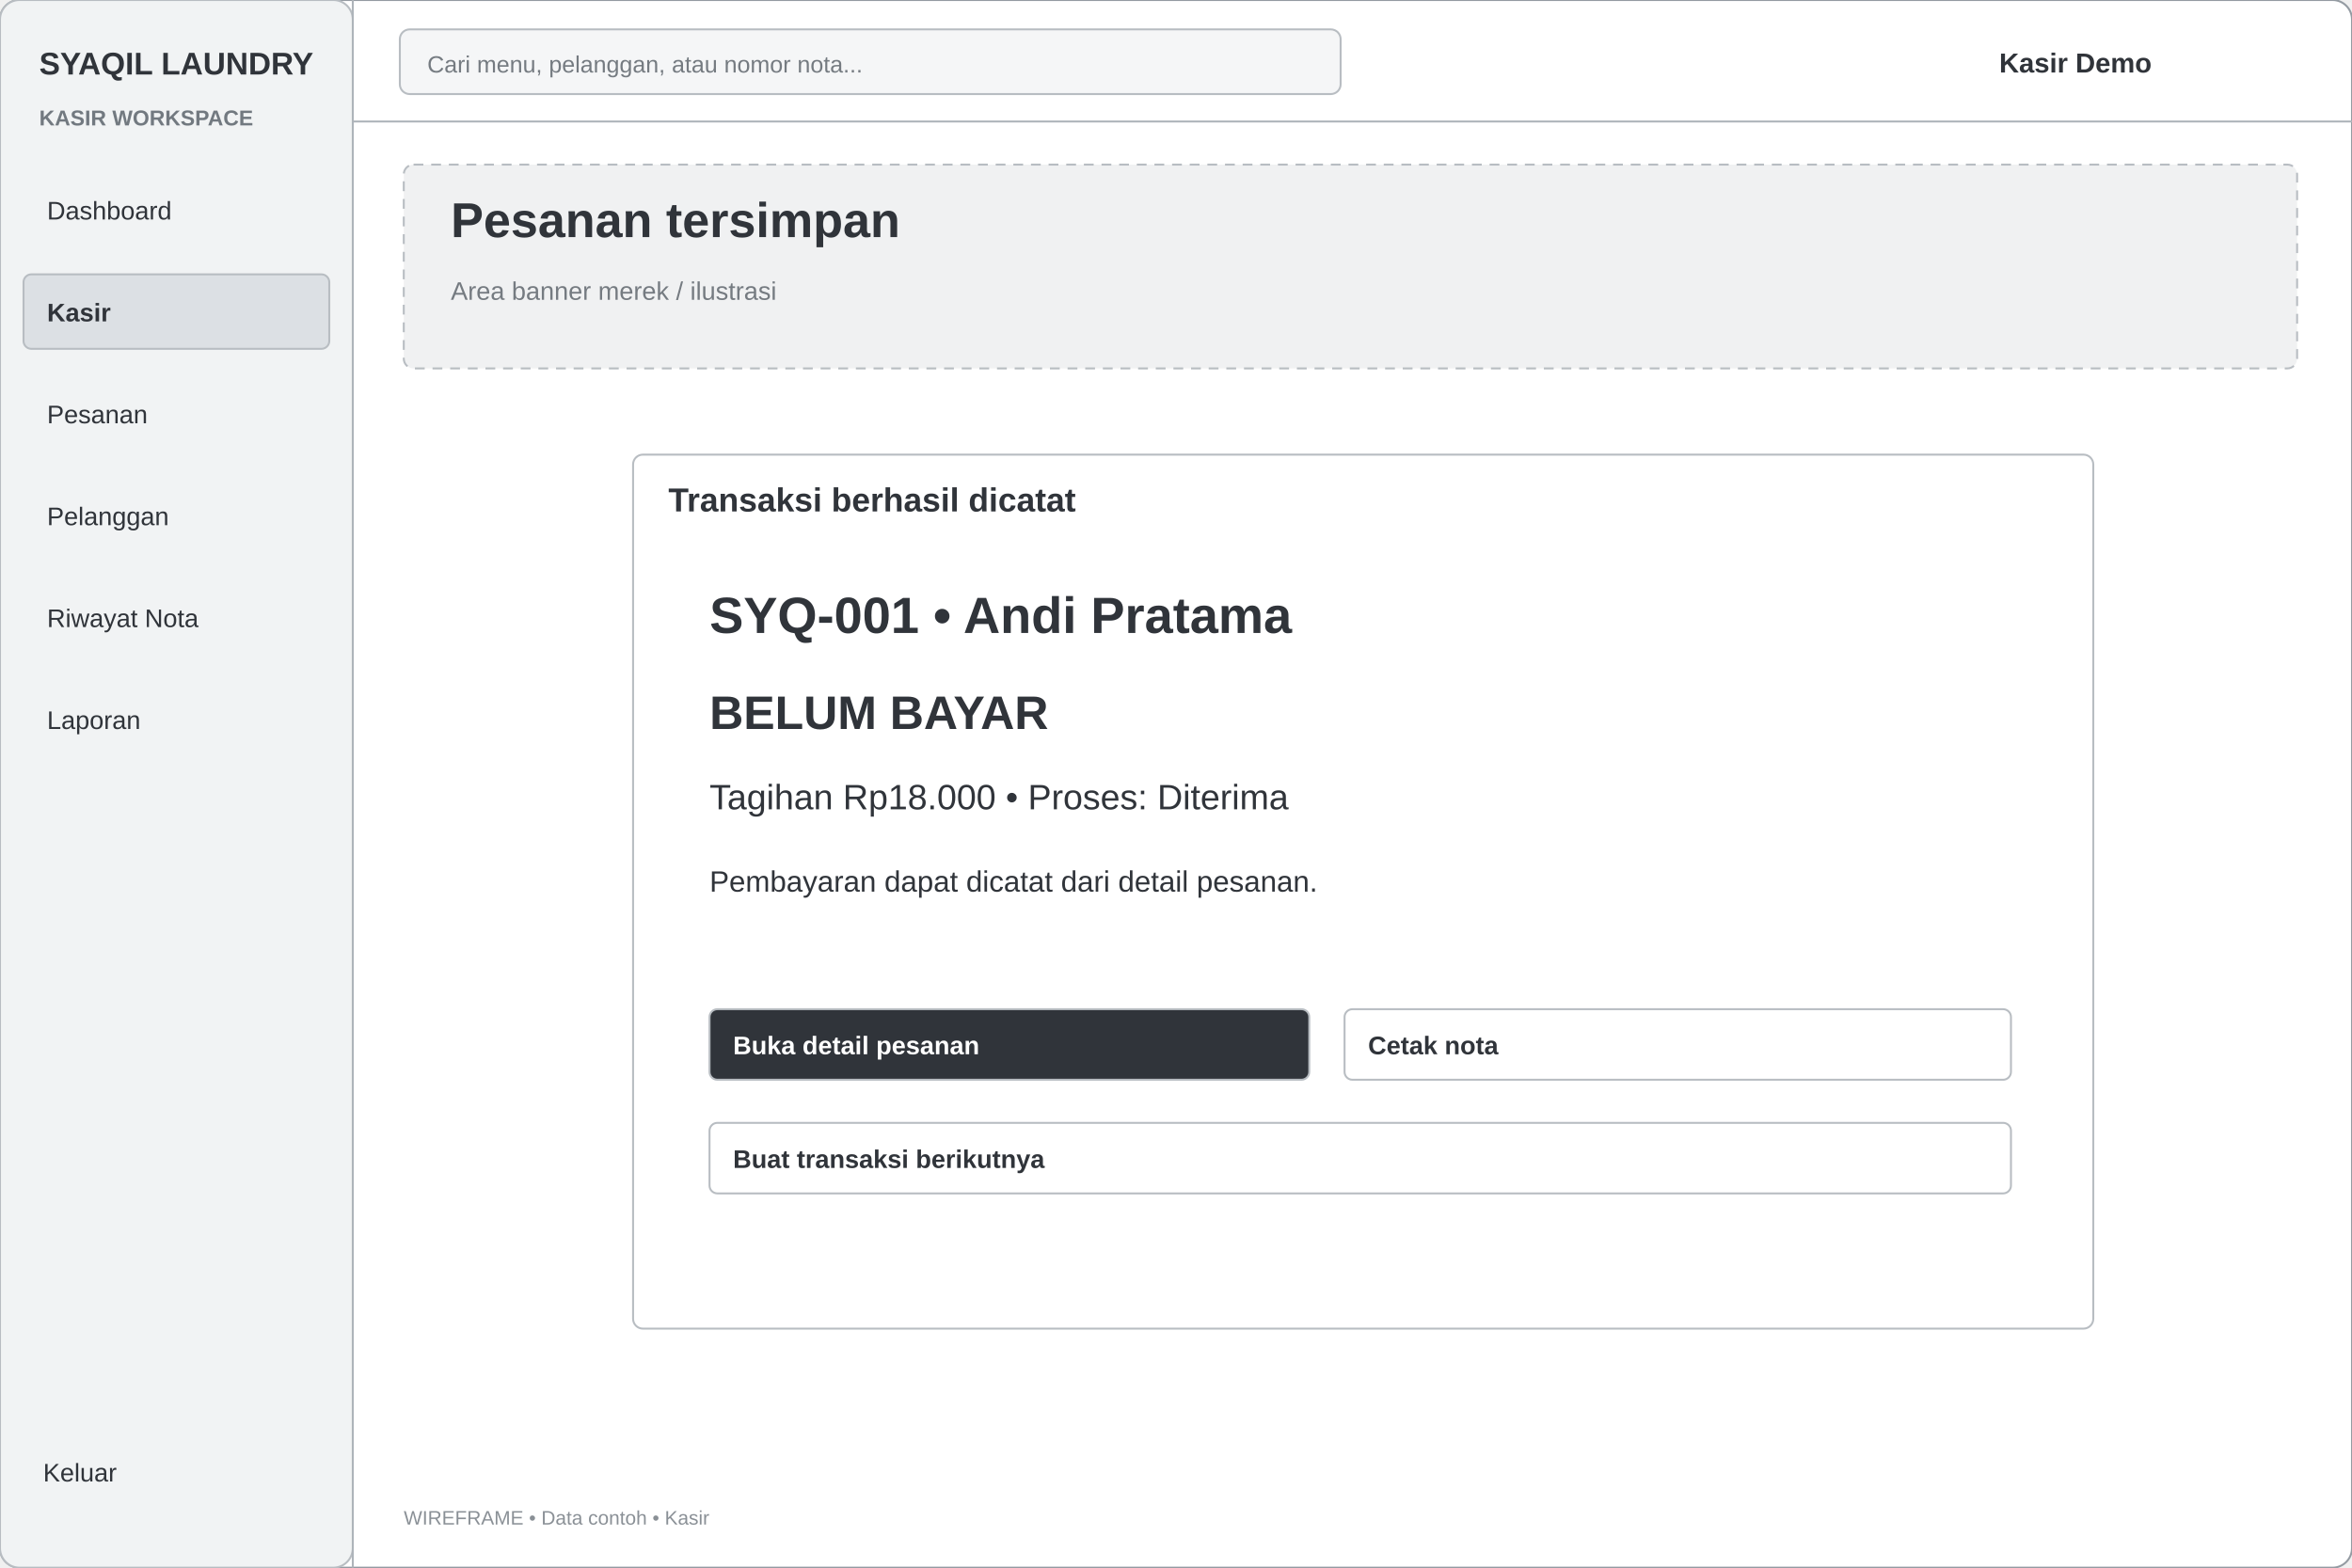
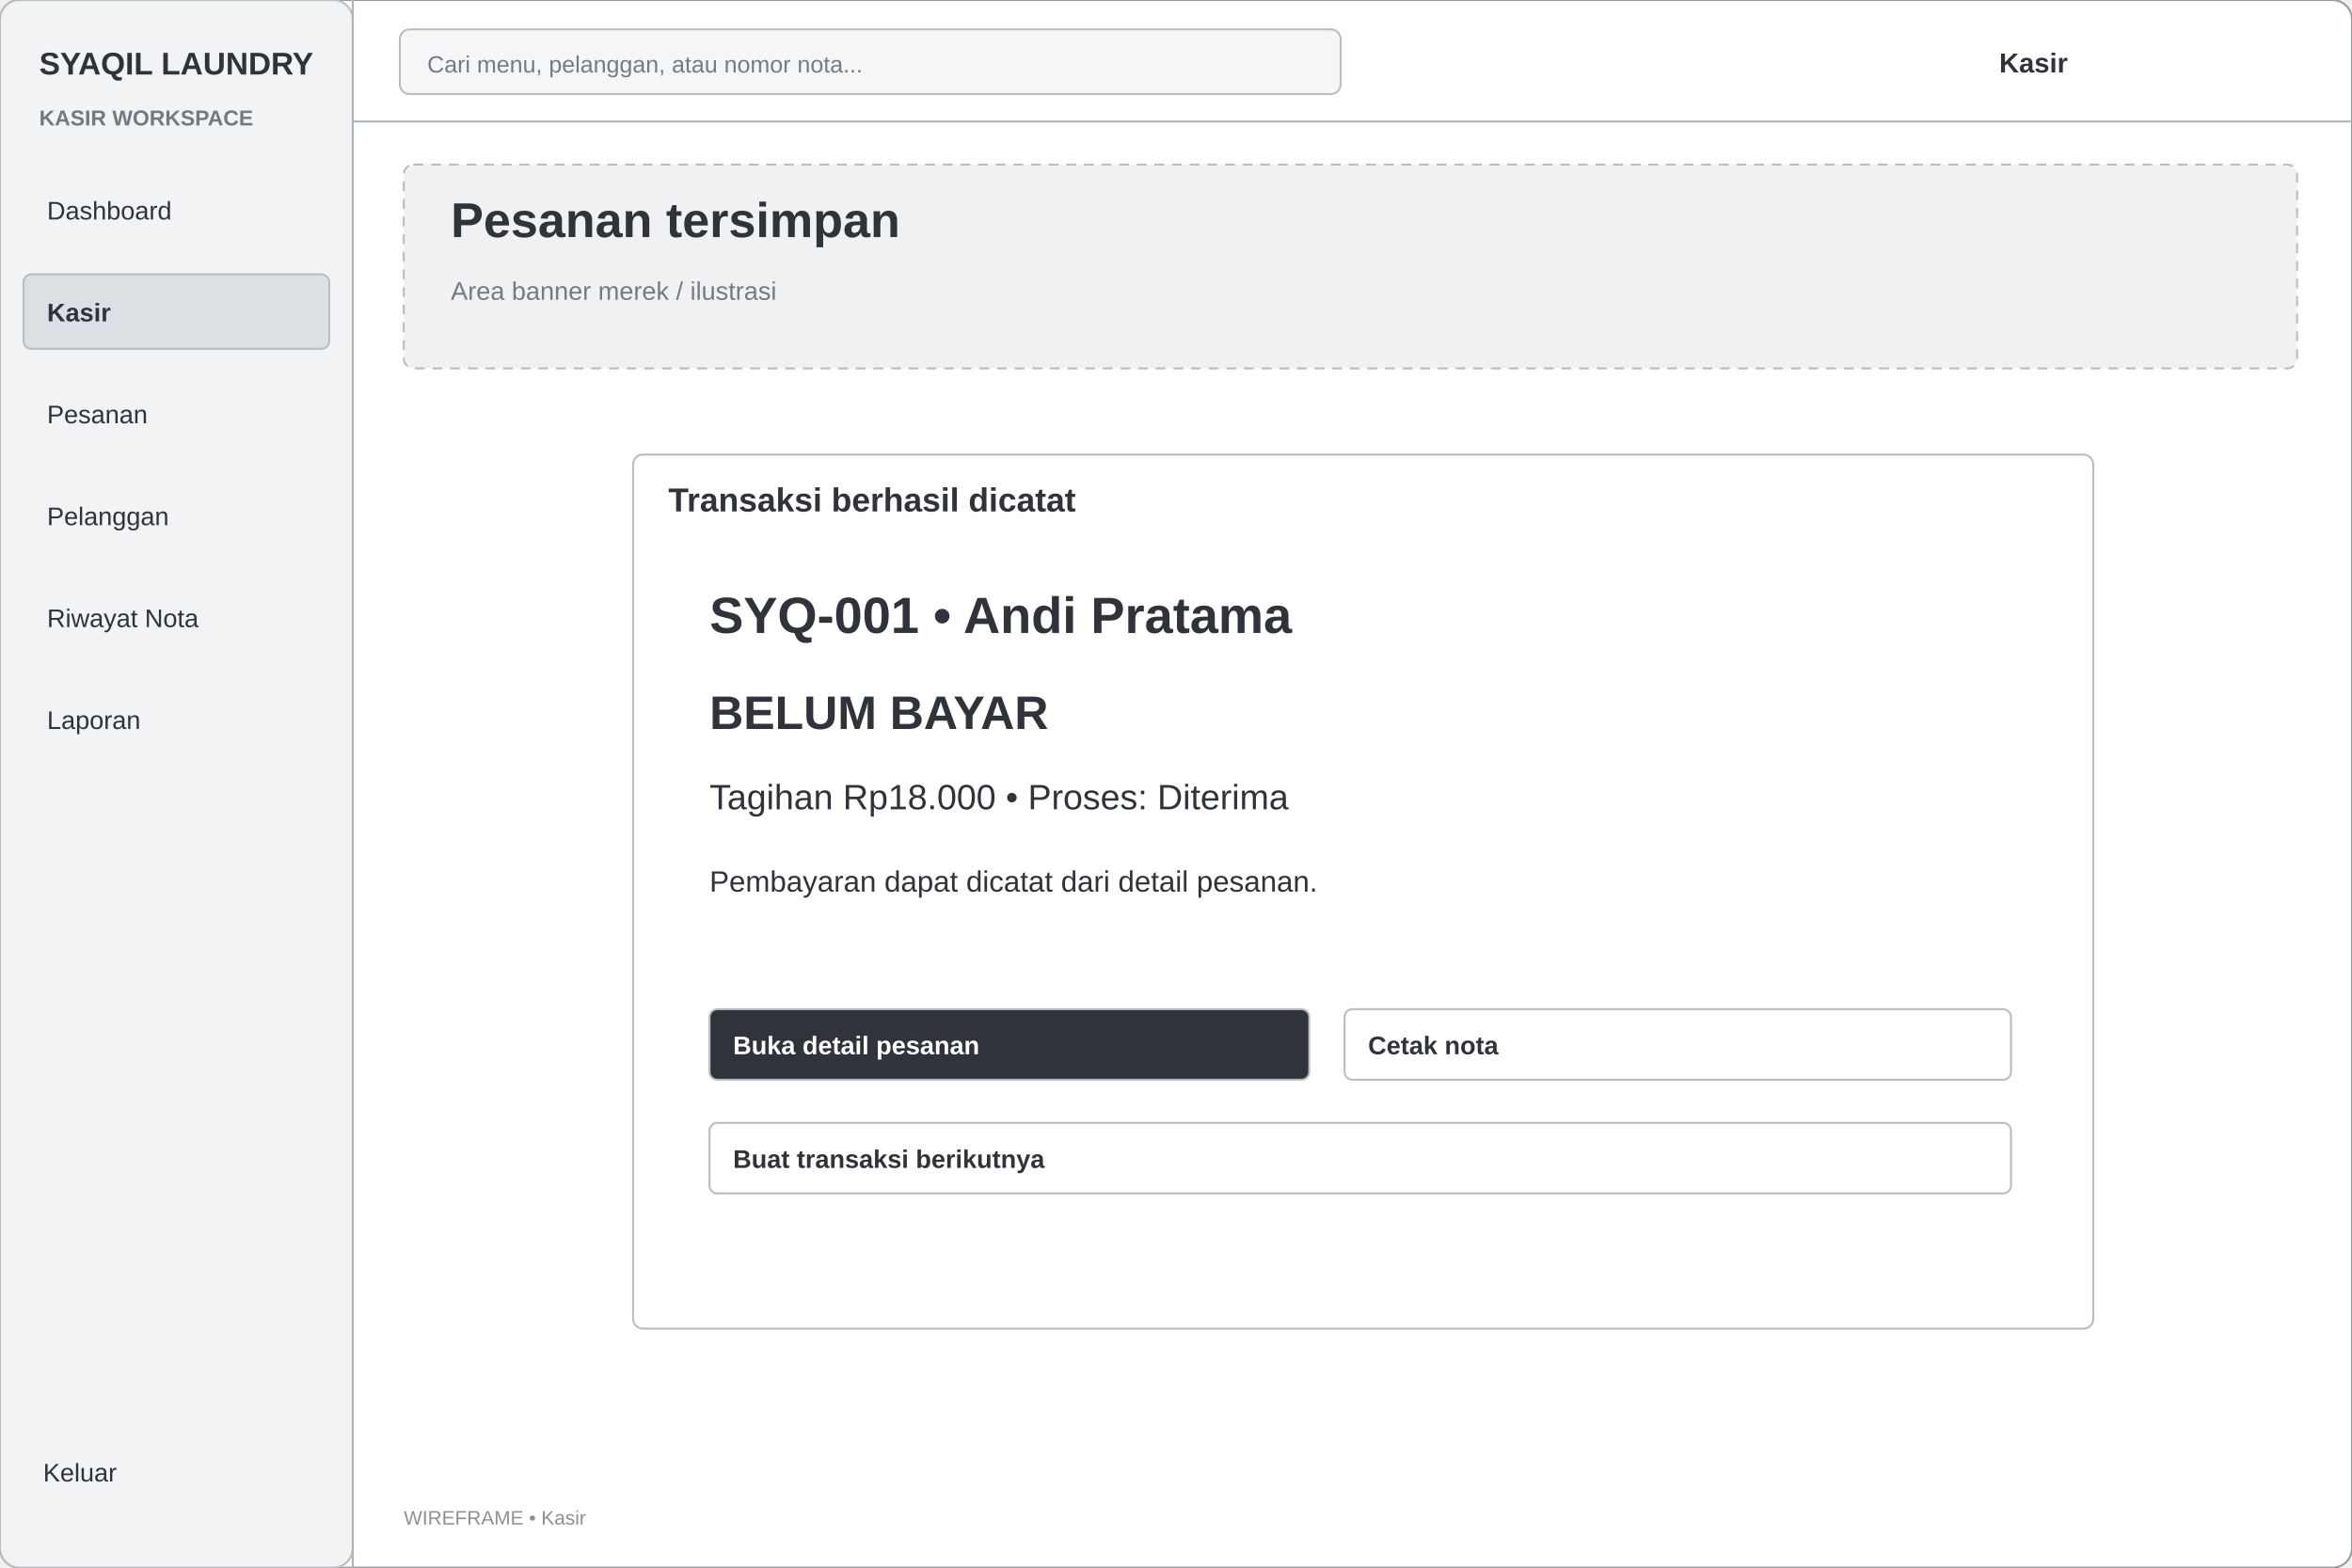
<svg xmlns="http://www.w3.org/2000/svg" width="1200" height="800" viewBox="0 0 1200 800">
  <rect x="0" y="0" width="1200" height="800" rx="10" fill="#fff" stroke="#949ba2" />
  <rect x="0" y="0" width="180" height="800" rx="10" fill="#f1f3f4" stroke="#b8bdc2" />
  <text x="20" y="38" font-family="Arial, sans-serif" font-size="16" font-weight="700" fill="#30343a">SYAQIL LAUNDRY</text>
  <text x="20" y="64" font-family="Arial, sans-serif" font-size="11" font-weight="700" fill="#727980">KASIR WORKSPACE</text>
  <text x="24" y="112" font-family="Arial, sans-serif" font-size="13" font-weight="400" fill="#30343a">Dashboard</text>
  <rect x="12" y="140" width="156" height="38" rx="4" fill="#dce0e4" stroke="#b8bdc2" />
  <text x="24" y="164" font-family="Arial, sans-serif" font-size="13" font-weight="700" fill="#30343a">Kasir</text>
  <text x="24" y="216" font-family="Arial, sans-serif" font-size="13" font-weight="400" fill="#30343a">Pesanan</text>
  <text x="24" y="268" font-family="Arial, sans-serif" font-size="13" font-weight="400" fill="#30343a">Pelanggan</text>
  <text x="24" y="320" font-family="Arial, sans-serif" font-size="13" font-weight="400" fill="#30343a">Riwayat Nota</text>
  <text x="24" y="372" font-family="Arial, sans-serif" font-size="13" font-weight="400" fill="#30343a">Laporan</text>
  <text x="22" y="756" font-family="Arial, sans-serif" font-size="13" font-weight="400" fill="#30343a">Keluar</text>
  <path d="M180 0 L180 800" fill="none" stroke="#aeb4ba" />
  <path d="M180 62 L1200 62" fill="none" stroke="#aeb4ba" />
  <rect x="204" y="15" width="480" height="33" rx="5" fill="#f5f6f7" stroke="#b8bdc2" />
  <text x="218" y="37" font-family="Arial, sans-serif" font-size="12" font-weight="400" fill="#757b81">Cari menu, pelanggan, atau nomor nota...</text>
-   <text x="1020" y="37" font-family="Arial, sans-serif" font-size="14" font-weight="700" fill="#30343a">Kasir Demo</text>
+   <text x="1020" y="37" font-family="Arial, sans-serif" font-size="14" font-weight="700" fill="#30343a">Kasir</text>
  <rect x="206" y="84" width="966" height="104" rx="5" fill="#f0f1f2" stroke="#b8bdc2" stroke-dasharray="5 4" />
  <text x="230" y="121" font-family="Arial, sans-serif" font-size="25" font-weight="700" fill="#30343a">Pesanan tersimpan</text>
  <text x="230" y="153" font-family="Arial, sans-serif" font-size="13" font-weight="400" fill="#757b81">Area banner merek / ilustrasi</text>
-   <text x="206" y="778" font-family="Arial, sans-serif" font-size="10" font-weight="400" fill="#8a9096">WIREFRAME • Data contoh • Kasir</text>
+   <text x="206" y="778" font-family="Arial, sans-serif" font-size="10" font-weight="400" fill="#8a9096">WIREFRAME • Kasir</text>
  <rect x="323" y="232" width="745" height="446" rx="5" fill="#fff" stroke="#b8bdc2" />
  <text x="341" y="261" font-family="Arial, sans-serif" font-size="17" font-weight="700" fill="#30343a">Transaksi berhasil dicatat</text>
  <text x="362" y="323" font-family="Arial, sans-serif" font-size="26" font-weight="700" fill="#30343a">SYQ-001 • Andi Pratama</text>
  <text x="362" y="372" font-family="Arial, sans-serif" font-size="24" font-weight="700" fill="#30343a">BELUM BAYAR</text>
  <text x="362" y="413" font-family="Arial, sans-serif" font-size="18" font-weight="400" fill="#30343a">Tagihan Rp18.000 • Proses: Diterima</text>
  <text x="362" y="455" font-family="Arial, sans-serif" font-size="15" font-weight="400" fill="#30343a">Pembayaran dapat dicatat dari detail pesanan.</text>
  <rect x="362" y="515" width="306" height="36" rx="4" fill="#30343a" stroke="#b8bdc2" />
  <text x="374" y="538" font-family="Arial, sans-serif" font-size="13" font-weight="700" fill="#fff">Buka detail pesanan</text>
  <rect x="686" y="515" width="340" height="36" rx="4" fill="#fff" stroke="#b8bdc2" />
  <text x="698" y="538" font-family="Arial, sans-serif" font-size="13" font-weight="700" fill="#30343a">Cetak nota</text>
  <rect x="362" y="573" width="664" height="36" rx="4" fill="#fff" stroke="#b8bdc2" />
  <text x="374" y="596" font-family="Arial, sans-serif" font-size="13" font-weight="700" fill="#30343a">Buat transaksi berikutnya</text>
</svg>
